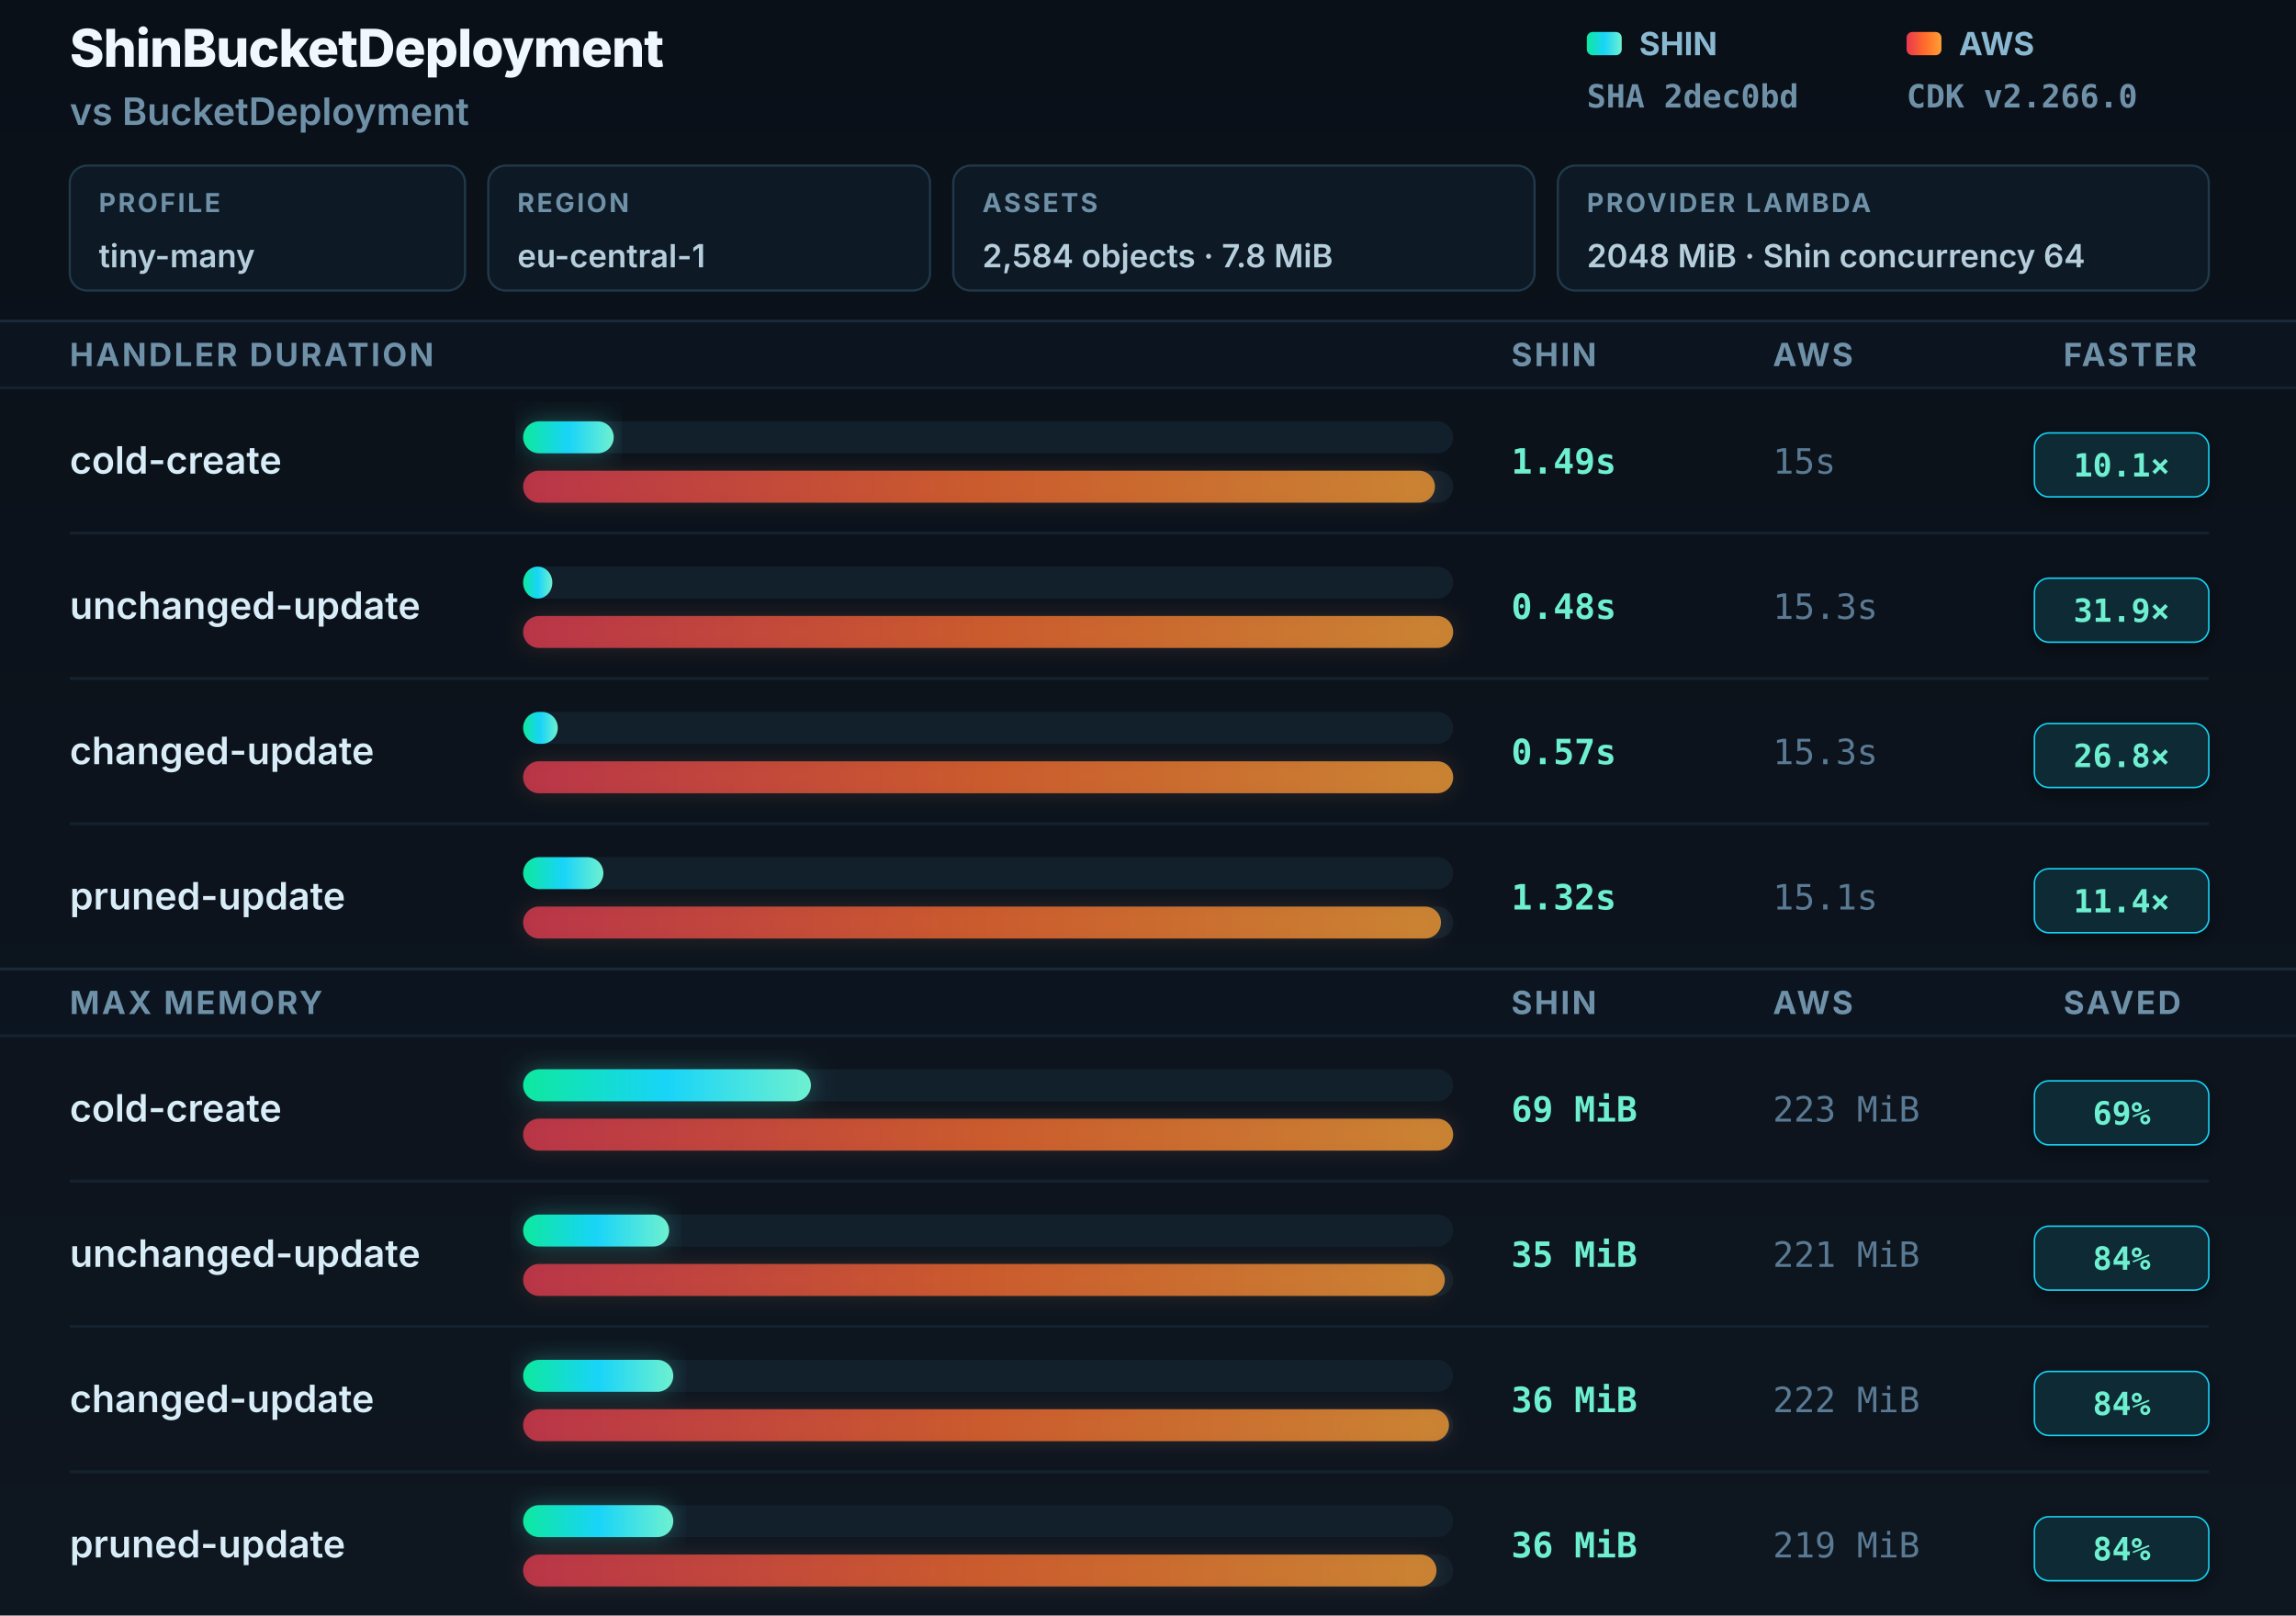
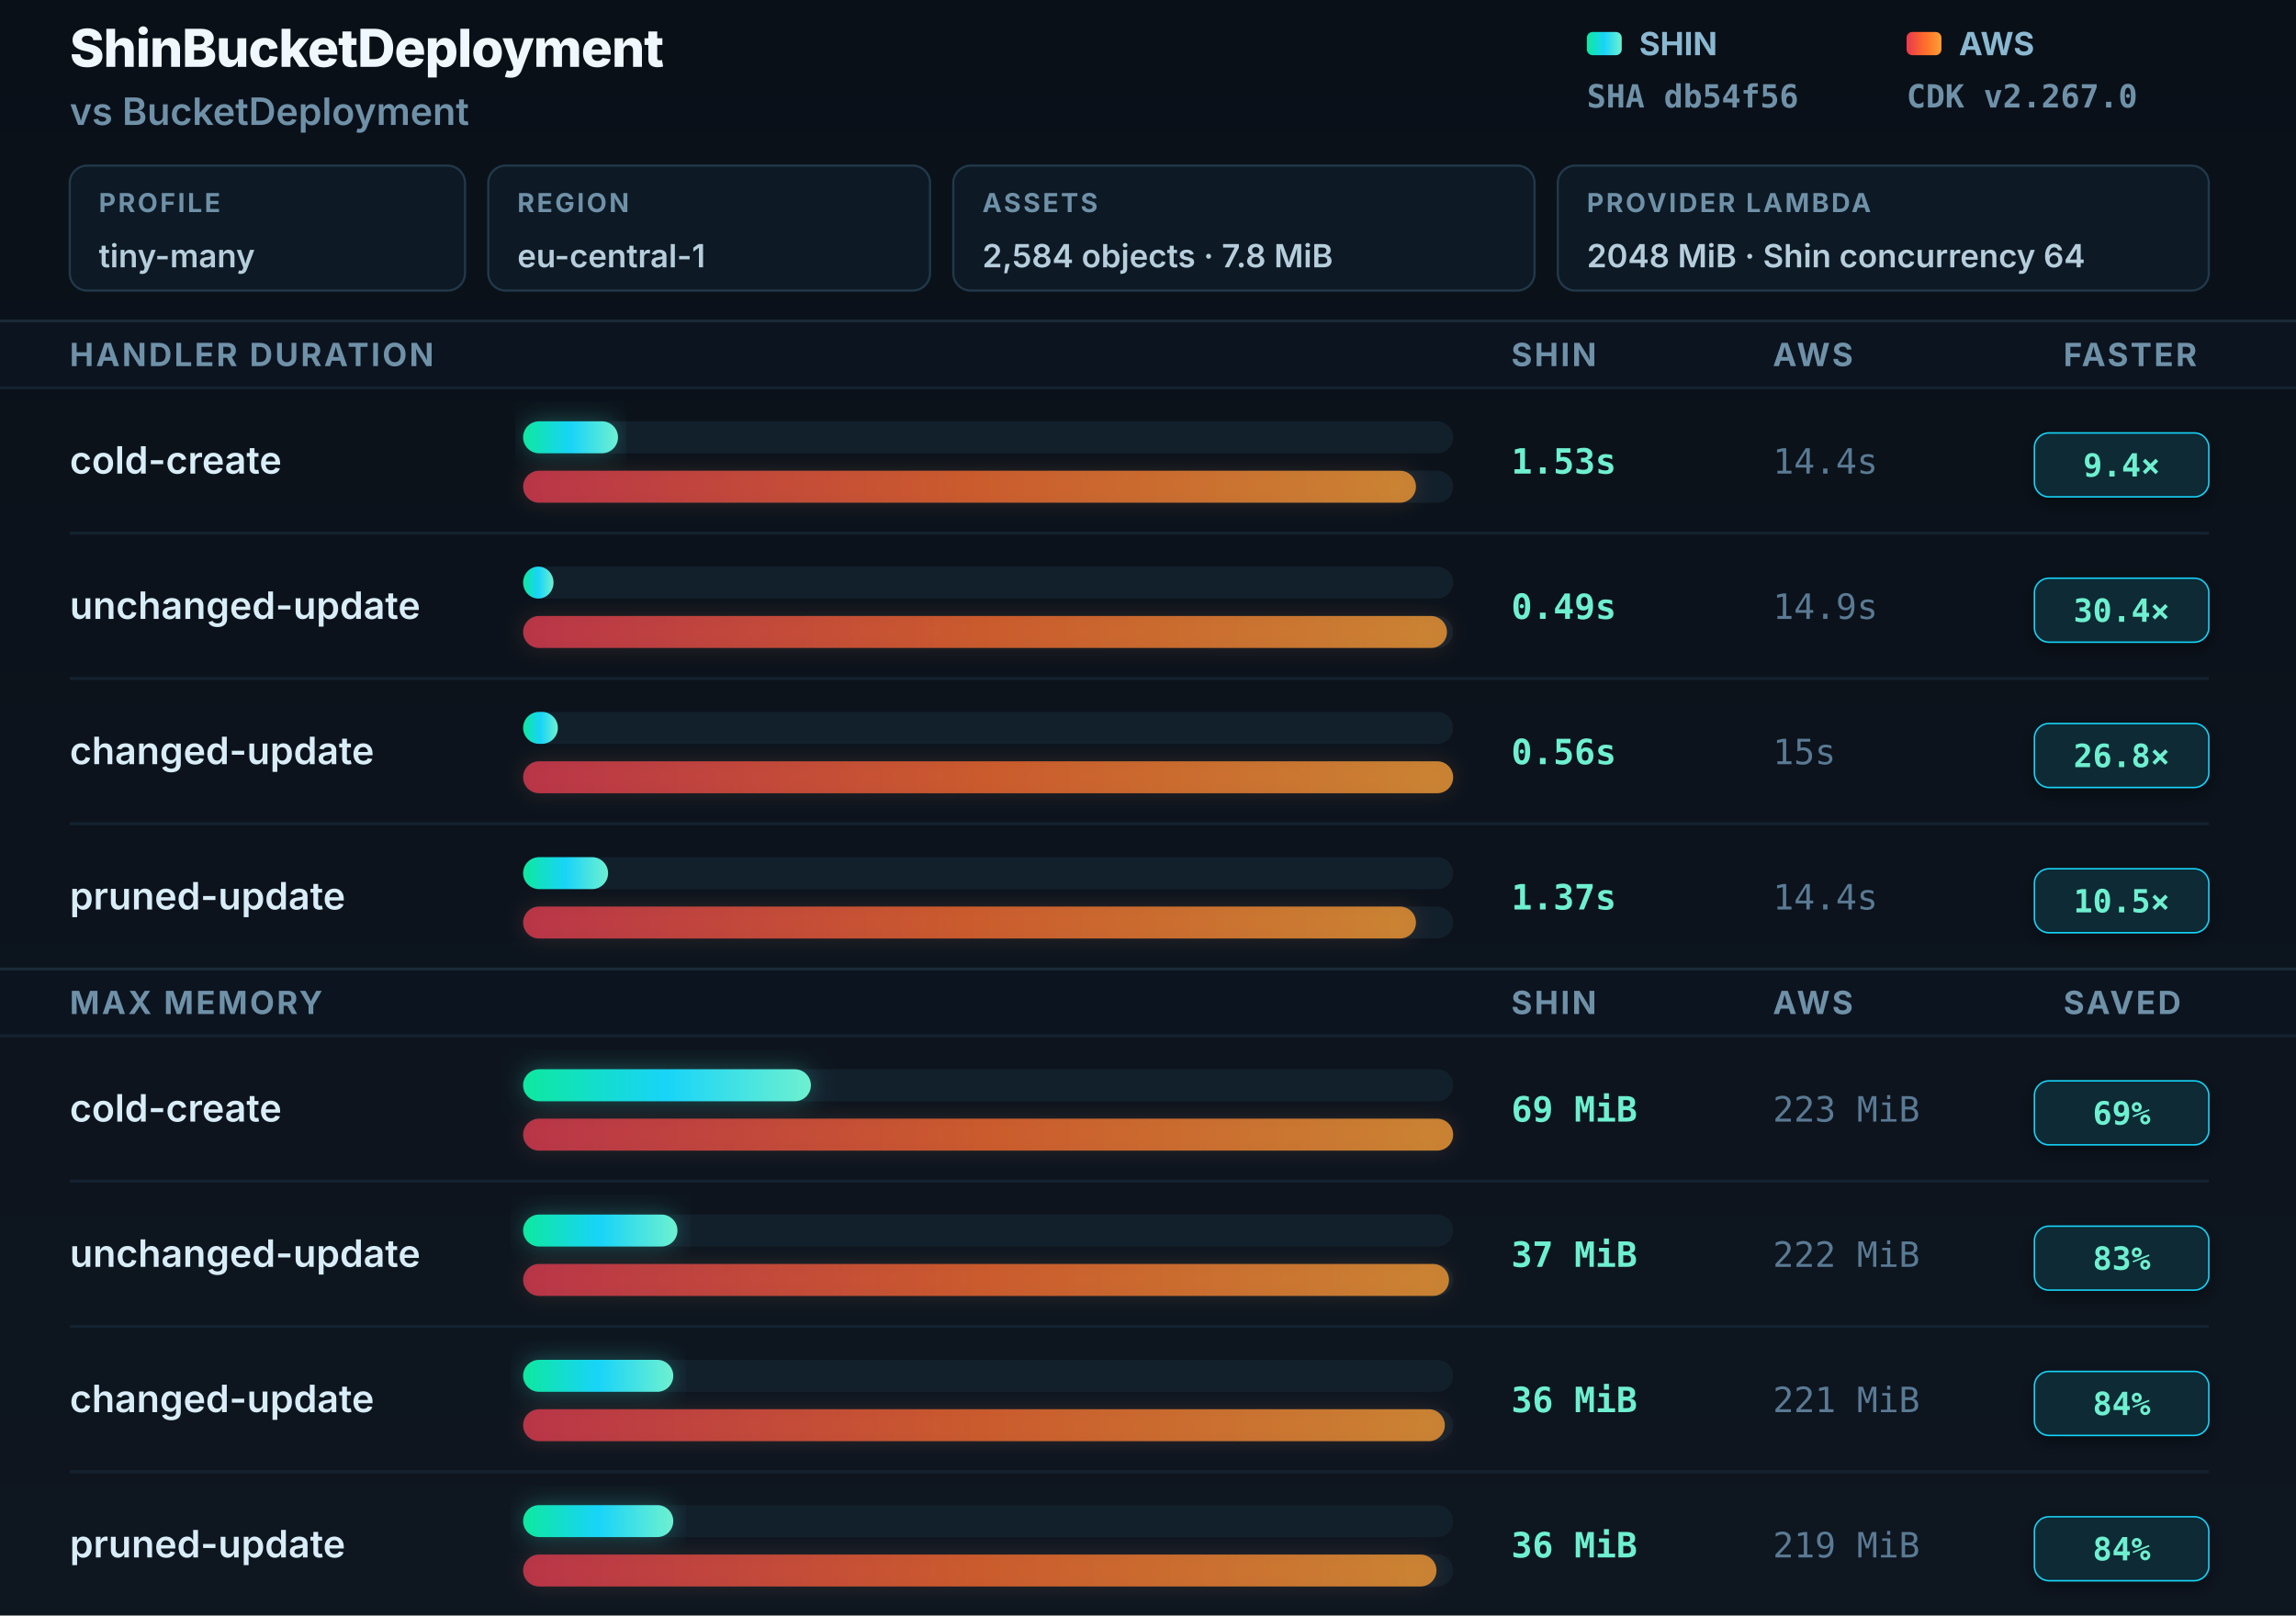
<svg xmlns="http://www.w3.org/2000/svg" width="790" height="556" viewBox="0 0 790 556" role="img" aria-labelledby="title desc">
  <defs>
    <linearGradient id="shin" x1="0" y1="0" x2="1" y2="0">
      <stop offset="0" stop-color="#0ee89e" />
      <stop offset="0.5" stop-color="#18d4f8" />
      <stop offset="1" stop-color="#6ef0d0" />
    </linearGradient>
    <linearGradient id="aws" x1="0" y1="0" x2="1" y2="0">
      <stop offset="0" stop-color="#e8384f" />
      <stop offset="0.5" stop-color="#ff6a2b" />
      <stop offset="1" stop-color="#ffa033" />
    </linearGradient>
    <linearGradient id="bgGrad" x1="0" y1="0" x2="0" y2="1">
      <stop offset="0" stop-color="#0a1018" />
      <stop offset="1" stop-color="#0e1620" />
    </linearGradient>
    <filter id="gS" x="-8%" y="-60%" width="116%" height="220%">
      <feGaussianBlur in="SourceGraphic" stdDeviation="4" />
      <feColorMatrix type="matrix" values="0 0 0 0 0.06 0 0 0 0 0.85 0 0 0 0 0.7 0 0 0 0.6 0" />
    </filter>
    <filter id="gA" x="-8%" y="-60%" width="116%" height="220%">
      <feGaussianBlur in="SourceGraphic" stdDeviation="3.5" />
      <feColorMatrix type="matrix" values="0 0 0 0 0.95 0 0 0 0 0.35 0 0 0 0 0.15 0 0 0 0.4 0" />
    </filter>
    <filter id="badgeShadow" x="-20%" y="-30%" width="140%" height="160%">
      <feDropShadow dx="0" dy="2" stdDeviation="3" flood-color="#000" flood-opacity="0.4" />
    </filter>
  </defs>
  <rect width="790" height="556" fill="url(#bgGrad)" />
  <text x="24" y="23" font-family="Inter, -apple-system, sans-serif" font-size="18" font-weight="800" fill="#f0f8ff" letter-spacing="-0.3">ShinBucketDeployment</text>
  <text x="24" y="43" font-family="Inter, -apple-system, sans-serif" font-size="13" font-weight="600" fill="#6f91a8">vs BucketDeployment</text>
  <rect x="24" y="57" width="136" height="43" rx="6" fill="#0d1924" stroke="#21394a" stroke-width="0.75" />
  <text x="34" y="73" font-family="Inter, -apple-system, sans-serif" font-size="9" font-weight="700" fill="#6f91a8" letter-spacing="0.8">PROFILE</text>
  <text x="34" y="92" font-family="Inter, -apple-system, sans-serif" font-size="11" font-weight="600" fill="#b6cedc">tiny-many</text>
  <rect x="168" y="57" width="152" height="43" rx="6" fill="#0d1924" stroke="#21394a" stroke-width="0.75" />
  <text x="178" y="73" font-family="Inter, -apple-system, sans-serif" font-size="9" font-weight="700" fill="#6f91a8" letter-spacing="0.8">REGION</text>
  <text x="178" y="92" font-family="Inter, -apple-system, sans-serif" font-size="11" font-weight="600" fill="#b6cedc">eu-central-1</text>
  <rect x="328" y="57" width="200" height="43" rx="6" fill="#0d1924" stroke="#21394a" stroke-width="0.75" />
  <text x="338" y="73" font-family="Inter, -apple-system, sans-serif" font-size="9" font-weight="700" fill="#6f91a8" letter-spacing="0.8">ASSETS</text>
  <text x="338" y="92" font-family="Inter, -apple-system, sans-serif" font-size="11" font-weight="600" fill="#b6cedc">2,584 objects · 7.8 MiB</text>
  <rect x="536" y="57" width="224" height="43" rx="6" fill="#0d1924" stroke="#21394a" stroke-width="0.75" />
  <text x="546" y="73" font-family="Inter, -apple-system, sans-serif" font-size="9" font-weight="700" fill="#6f91a8" letter-spacing="0.8">PROVIDER LAMBDA</text>
  <text x="546" y="92" font-family="Inter, -apple-system, sans-serif" font-size="11" font-weight="600" fill="#b6cedc">2048 MiB · Shin concurrency 64</text>
  <rect x="546" y="11" width="12" height="8" rx="2" fill="url(#shin)" />
  <text x="564" y="19" font-family="Inter, -apple-system, sans-serif" font-size="11" font-weight="700" fill="#8ab8d0">SHIN</text>
-   <text x="546" y="37" font-family="JetBrains Mono, monospace" font-size="11" font-weight="600" fill="#6f91a8">SHA 2dec0bd</text>
+   <text x="546" y="37" font-family="JetBrains Mono, monospace" font-size="11" font-weight="600" fill="#6f91a8">SHA db54f56</text>
  <rect x="656" y="11" width="12" height="8" rx="2" fill="url(#aws)" />
  <text x="674" y="19" font-family="Inter, -apple-system, sans-serif" font-size="11" font-weight="700" fill="#8ab8d0">AWS</text>
-   <text x="656" y="37" font-family="JetBrains Mono, monospace" font-size="11" font-weight="600" fill="#6f91a8">CDK v2.266.0</text>
+   <text x="656" y="37" font-family="JetBrains Mono, monospace" font-size="11" font-weight="600" fill="#6f91a8">CDK v2.267.0</text>
  <rect x="0" y="110" width="790" height="1" fill="#1a2a38" />
  <rect y="111" width="790" height="22" fill="#0c1420" />
  <text x="24" y="126" font-family="Inter, -apple-system, sans-serif" font-size="11" font-weight="700" fill="#6f91a8" letter-spacing="0.8">HANDLER DURATION</text>
  <text x="520" y="126" font-family="Inter, -apple-system, sans-serif" font-size="11" font-weight="700" fill="#6f91a8" letter-spacing="0.8">SHIN</text>
  <text x="610" y="126" font-family="Inter, -apple-system, sans-serif" font-size="11" font-weight="700" fill="#6f91a8" letter-spacing="0.8">AWS</text>
  <text x="710" y="126" font-family="Inter, -apple-system, sans-serif" font-size="11" font-weight="700" fill="#6f91a8" letter-spacing="0.8">FASTER</text>
  <rect x="0" y="133" width="790" height="1" fill="#142230" />
  <text x="24" y="163" font-family="Inter, -apple-system, sans-serif" font-size="13" font-weight="600" fill="#d8edf8">cold-create</text>
  <rect x="180" y="145" width="320" height="11" rx="5.5" fill="#12202c" />
-   <rect x="180" y="145" width="31.163" height="11" rx="5.5" fill="url(#shin)" filter="url(#gS)" opacity="0.5" />
-   <rect x="180" y="145" width="31.163" height="11" rx="5.5" fill="url(#shin)" />
+   <rect x="180" y="145" width="32.64" height="11" rx="5.5" fill="url(#shin)" filter="url(#gS)" opacity="0.5" />
+   <rect x="180" y="145" width="32.64" height="11" rx="5.5" fill="url(#shin)" />
  <rect x="180" y="162" width="320" height="11" rx="5.5" fill="#12202c" />
-   <rect x="180" y="162" width="313.725" height="11" rx="5.5" fill="url(#aws)" filter="url(#gA)" opacity="0.35" />
-   <rect x="180" y="162" width="313.725" height="11" rx="5.5" fill="url(#aws)" opacity="0.75" />
-   <text x="520" y="163" font-family="JetBrains Mono, monospace" font-size="12" font-weight="700" fill="#6ef0d0">1.49s</text>
-   <text x="610" y="163" font-family="JetBrains Mono, monospace" font-size="12" font-weight="400" fill="#5a7a94">15s</text>
+   <rect x="180" y="162" width="307.2" height="11" rx="5.5" fill="url(#aws)" filter="url(#gA)" opacity="0.35" />
+   <rect x="180" y="162" width="307.2" height="11" rx="5.5" fill="url(#aws)" opacity="0.75" />
+   <text x="520" y="163" font-family="JetBrains Mono, monospace" font-size="12" font-weight="700" fill="#6ef0d0">1.53s</text>
+   <text x="610" y="163" font-family="JetBrains Mono, monospace" font-size="12" font-weight="400" fill="#5a7a94">14.4s</text>
  <rect x="700" y="149" width="60" height="22" rx="5" fill="#082b35" stroke="#18d4f8" stroke-width="0.5" filter="url(#badgeShadow)" />
-   <text x="730" y="164" text-anchor="middle" font-family="JetBrains Mono, monospace" font-size="11" font-weight="800" fill="#6ef0d0">10.1×</text>
+   <text x="730" y="164" text-anchor="middle" font-family="JetBrains Mono, monospace" font-size="11" font-weight="800" fill="#6ef0d0">9.4×</text>
  <rect x="24" y="183" width="736" height="1" fill="#142230" />
  <text x="24" y="213" font-family="Inter, -apple-system, sans-serif" font-size="13" font-weight="600" fill="#d8edf8">unchanged-update</text>
  <rect x="180" y="195" width="320" height="11" rx="5.5" fill="#12202c" />
-   <rect x="180" y="195" width="10.039" height="11" rx="5.5" fill="url(#shin)" />
+   <rect x="180" y="195" width="10.453" height="11" rx="5.5" fill="url(#shin)" />
  <rect x="180" y="212" width="320" height="11" rx="5.5" fill="#12202c" />
-   <rect x="180" y="212" width="320" height="11" rx="5.5" fill="url(#aws)" filter="url(#gA)" opacity="0.35" />
-   <rect x="180" y="212" width="320" height="11" rx="5.5" fill="url(#aws)" opacity="0.75" />
-   <text x="520" y="213" font-family="JetBrains Mono, monospace" font-size="12" font-weight="700" fill="#6ef0d0">0.48s</text>
-   <text x="610" y="213" font-family="JetBrains Mono, monospace" font-size="12" font-weight="400" fill="#5a7a94">15.3s</text>
+   <rect x="180" y="212" width="317.867" height="11" rx="5.5" fill="url(#aws)" filter="url(#gA)" opacity="0.35" />
+   <rect x="180" y="212" width="317.867" height="11" rx="5.5" fill="url(#aws)" opacity="0.75" />
+   <text x="520" y="213" font-family="JetBrains Mono, monospace" font-size="12" font-weight="700" fill="#6ef0d0">0.49s</text>
+   <text x="610" y="213" font-family="JetBrains Mono, monospace" font-size="12" font-weight="400" fill="#5a7a94">14.9s</text>
  <rect x="700" y="199" width="60" height="22" rx="5" fill="#082b35" stroke="#18d4f8" stroke-width="0.5" filter="url(#badgeShadow)" />
-   <text x="730" y="214" text-anchor="middle" font-family="JetBrains Mono, monospace" font-size="11" font-weight="800" fill="#6ef0d0">31.9×</text>
+   <text x="730" y="214" text-anchor="middle" font-family="JetBrains Mono, monospace" font-size="11" font-weight="800" fill="#6ef0d0">30.4×</text>
  <rect x="24" y="233" width="736" height="1" fill="#142230" />
  <text x="24" y="263" font-family="Inter, -apple-system, sans-serif" font-size="13" font-weight="600" fill="#d8edf8">changed-update</text>
  <rect x="180" y="245" width="320" height="11" rx="5.5" fill="#12202c" />
-   <rect x="180" y="245" width="11.922" height="11" rx="5.5" fill="url(#shin)" />
+   <rect x="180" y="245" width="11.947" height="11" rx="5.5" fill="url(#shin)" />
  <rect x="180" y="262" width="320" height="11" rx="5.5" fill="#12202c" />
  <rect x="180" y="262" width="320" height="11" rx="5.5" fill="url(#aws)" filter="url(#gA)" opacity="0.35" />
  <rect x="180" y="262" width="320" height="11" rx="5.5" fill="url(#aws)" opacity="0.75" />
-   <text x="520" y="263" font-family="JetBrains Mono, monospace" font-size="12" font-weight="700" fill="#6ef0d0">0.57s</text>
-   <text x="610" y="263" font-family="JetBrains Mono, monospace" font-size="12" font-weight="400" fill="#5a7a94">15.3s</text>
+   <text x="520" y="263" font-family="JetBrains Mono, monospace" font-size="12" font-weight="700" fill="#6ef0d0">0.56s</text>
+   <text x="610" y="263" font-family="JetBrains Mono, monospace" font-size="12" font-weight="400" fill="#5a7a94">15s</text>
  <rect x="700" y="249" width="60" height="22" rx="5" fill="#082b35" stroke="#18d4f8" stroke-width="0.5" filter="url(#badgeShadow)" />
  <text x="730" y="264" text-anchor="middle" font-family="JetBrains Mono, monospace" font-size="11" font-weight="800" fill="#6ef0d0">26.8×</text>
  <rect x="24" y="283" width="736" height="1" fill="#142230" />
  <text x="24" y="313" font-family="Inter, -apple-system, sans-serif" font-size="13" font-weight="600" fill="#d8edf8">pruned-update</text>
  <rect x="180" y="295" width="320" height="11" rx="5.5" fill="#12202c" />
-   <rect x="180" y="295" width="27.608" height="11" rx="5.5" fill="url(#shin)" />
+   <rect x="180" y="295" width="29.227" height="11" rx="5.5" fill="url(#shin)" />
  <rect x="180" y="312" width="320" height="11" rx="5.5" fill="#12202c" />
-   <rect x="180" y="312" width="315.817" height="11" rx="5.5" fill="url(#aws)" filter="url(#gA)" opacity="0.35" />
-   <rect x="180" y="312" width="315.817" height="11" rx="5.5" fill="url(#aws)" opacity="0.75" />
-   <text x="520" y="313" font-family="JetBrains Mono, monospace" font-size="12" font-weight="700" fill="#6ef0d0">1.32s</text>
-   <text x="610" y="313" font-family="JetBrains Mono, monospace" font-size="12" font-weight="400" fill="#5a7a94">15.1s</text>
+   <rect x="180" y="312" width="307.2" height="11" rx="5.5" fill="url(#aws)" filter="url(#gA)" opacity="0.35" />
+   <rect x="180" y="312" width="307.2" height="11" rx="5.5" fill="url(#aws)" opacity="0.75" />
+   <text x="520" y="313" font-family="JetBrains Mono, monospace" font-size="12" font-weight="700" fill="#6ef0d0">1.37s</text>
+   <text x="610" y="313" font-family="JetBrains Mono, monospace" font-size="12" font-weight="400" fill="#5a7a94">14.4s</text>
  <rect x="700" y="299" width="60" height="22" rx="5" fill="#082b35" stroke="#18d4f8" stroke-width="0.5" filter="url(#badgeShadow)" />
-   <text x="730" y="314" text-anchor="middle" font-family="JetBrains Mono, monospace" font-size="11" font-weight="800" fill="#6ef0d0">11.4×</text>
+   <text x="730" y="314" text-anchor="middle" font-family="JetBrains Mono, monospace" font-size="11" font-weight="800" fill="#6ef0d0">10.5×</text>
  <rect x="0" y="333" width="790" height="1" fill="#1a2a38" />
  <rect y="334" width="790" height="22" fill="#0c1420" />
  <text x="24" y="349" font-family="Inter, -apple-system, sans-serif" font-size="11" font-weight="700" fill="#6f91a8" letter-spacing="0.8">MAX MEMORY</text>
  <text x="520" y="349" font-family="Inter, -apple-system, sans-serif" font-size="11" font-weight="700" fill="#6f91a8" letter-spacing="0.8">SHIN</text>
  <text x="610" y="349" font-family="Inter, -apple-system, sans-serif" font-size="11" font-weight="700" fill="#6f91a8" letter-spacing="0.8">AWS</text>
  <text x="710" y="349" font-family="Inter, -apple-system, sans-serif" font-size="11" font-weight="700" fill="#6f91a8" letter-spacing="0.8">SAVED</text>
  <rect x="0" y="356" width="790" height="1" fill="#142230" />
  <text x="24" y="386" font-family="Inter, -apple-system, sans-serif" font-size="13" font-weight="600" fill="#d8edf8">cold-create</text>
  <rect x="180" y="368" width="320" height="11" rx="5.5" fill="#12202c" />
  <rect x="180" y="368" width="99.013" height="11" rx="5.5" fill="url(#shin)" filter="url(#gS)" opacity="0.5" />
  <rect x="180" y="368" width="99.013" height="11" rx="5.5" fill="url(#shin)" />
  <rect x="180" y="385" width="320" height="11" rx="5.5" fill="#12202c" />
  <rect x="180" y="385" width="320" height="11" rx="5.5" fill="url(#aws)" filter="url(#gA)" opacity="0.35" />
  <rect x="180" y="385" width="320" height="11" rx="5.5" fill="url(#aws)" opacity="0.75" />
  <text x="520" y="386" font-family="JetBrains Mono, monospace" font-size="12" font-weight="700" fill="#6ef0d0">69 MiB</text>
  <text x="610" y="386" font-family="JetBrains Mono, monospace" font-size="12" font-weight="400" fill="#5a7a94">223 MiB</text>
  <rect x="700" y="372" width="60" height="22" rx="5" fill="#082b35" stroke="#18d4f8" stroke-width="0.5" filter="url(#badgeShadow)" />
  <text x="730" y="387" text-anchor="middle" font-family="JetBrains Mono, monospace" font-size="11" font-weight="800" fill="#6ef0d0">69%</text>
  <rect x="24" y="406" width="736" height="1" fill="#142230" />
  <text x="24" y="436" font-family="Inter, -apple-system, sans-serif" font-size="13" font-weight="600" fill="#d8edf8">unchanged-update</text>
  <rect x="180" y="418" width="320" height="11" rx="5.5" fill="#12202c" />
-   <rect x="180" y="418" width="50.224" height="11" rx="5.5" fill="url(#shin)" filter="url(#gS)" opacity="0.5" />
-   <rect x="180" y="418" width="50.224" height="11" rx="5.5" fill="url(#shin)" />
+   <rect x="180" y="418" width="53.094" height="11" rx="5.5" fill="url(#shin)" filter="url(#gS)" opacity="0.5" />
+   <rect x="180" y="418" width="53.094" height="11" rx="5.5" fill="url(#shin)" />
  <rect x="180" y="435" width="320" height="11" rx="5.5" fill="#12202c" />
-   <rect x="180" y="435" width="317.13" height="11" rx="5.5" fill="url(#aws)" filter="url(#gA)" opacity="0.35" />
-   <rect x="180" y="435" width="317.13" height="11" rx="5.5" fill="url(#aws)" opacity="0.75" />
-   <text x="520" y="436" font-family="JetBrains Mono, monospace" font-size="12" font-weight="700" fill="#6ef0d0">35 MiB</text>
-   <text x="610" y="436" font-family="JetBrains Mono, monospace" font-size="12" font-weight="400" fill="#5a7a94">221 MiB</text>
+   <rect x="180" y="435" width="318.565" height="11" rx="5.5" fill="url(#aws)" filter="url(#gA)" opacity="0.35" />
+   <rect x="180" y="435" width="318.565" height="11" rx="5.5" fill="url(#aws)" opacity="0.75" />
+   <text x="520" y="436" font-family="JetBrains Mono, monospace" font-size="12" font-weight="700" fill="#6ef0d0">37 MiB</text>
+   <text x="610" y="436" font-family="JetBrains Mono, monospace" font-size="12" font-weight="400" fill="#5a7a94">222 MiB</text>
  <rect x="700" y="422" width="60" height="22" rx="5" fill="#082b35" stroke="#18d4f8" stroke-width="0.5" filter="url(#badgeShadow)" />
-   <text x="730" y="437" text-anchor="middle" font-family="JetBrains Mono, monospace" font-size="11" font-weight="800" fill="#6ef0d0">84%</text>
+   <text x="730" y="437" text-anchor="middle" font-family="JetBrains Mono, monospace" font-size="11" font-weight="800" fill="#6ef0d0">83%</text>
  <rect x="24" y="456" width="736" height="1" fill="#142230" />
  <text x="24" y="486" font-family="Inter, -apple-system, sans-serif" font-size="13" font-weight="600" fill="#d8edf8">changed-update</text>
  <rect x="180" y="468" width="320" height="11" rx="5.5" fill="#12202c" />
  <rect x="180" y="468" width="51.659" height="11" rx="5.5" fill="url(#shin)" filter="url(#gS)" opacity="0.5" />
  <rect x="180" y="468" width="51.659" height="11" rx="5.5" fill="url(#shin)" />
  <rect x="180" y="485" width="320" height="11" rx="5.5" fill="#12202c" />
-   <rect x="180" y="485" width="318.565" height="11" rx="5.5" fill="url(#aws)" filter="url(#gA)" opacity="0.35" />
-   <rect x="180" y="485" width="318.565" height="11" rx="5.5" fill="url(#aws)" opacity="0.75" />
+   <rect x="180" y="485" width="317.13" height="11" rx="5.5" fill="url(#aws)" filter="url(#gA)" opacity="0.35" />
+   <rect x="180" y="485" width="317.13" height="11" rx="5.5" fill="url(#aws)" opacity="0.75" />
  <text x="520" y="486" font-family="JetBrains Mono, monospace" font-size="12" font-weight="700" fill="#6ef0d0">36 MiB</text>
-   <text x="610" y="486" font-family="JetBrains Mono, monospace" font-size="12" font-weight="400" fill="#5a7a94">222 MiB</text>
+   <text x="610" y="486" font-family="JetBrains Mono, monospace" font-size="12" font-weight="400" fill="#5a7a94">221 MiB</text>
  <rect x="700" y="472" width="60" height="22" rx="5" fill="#082b35" stroke="#18d4f8" stroke-width="0.5" filter="url(#badgeShadow)" />
  <text x="730" y="487" text-anchor="middle" font-family="JetBrains Mono, monospace" font-size="11" font-weight="800" fill="#6ef0d0">84%</text>
  <rect x="24" y="506" width="736" height="1" fill="#142230" />
  <text x="24" y="536" font-family="Inter, -apple-system, sans-serif" font-size="13" font-weight="600" fill="#d8edf8">pruned-update</text>
  <rect x="180" y="518" width="320" height="11" rx="5.5" fill="#12202c" />
  <rect x="180" y="518" width="51.659" height="11" rx="5.5" fill="url(#shin)" filter="url(#gS)" opacity="0.5" />
  <rect x="180" y="518" width="51.659" height="11" rx="5.5" fill="url(#shin)" />
  <rect x="180" y="535" width="320" height="11" rx="5.5" fill="#12202c" />
  <rect x="180" y="535" width="314.26" height="11" rx="5.5" fill="url(#aws)" filter="url(#gA)" opacity="0.35" />
  <rect x="180" y="535" width="314.26" height="11" rx="5.5" fill="url(#aws)" opacity="0.75" />
  <text x="520" y="536" font-family="JetBrains Mono, monospace" font-size="12" font-weight="700" fill="#6ef0d0">36 MiB</text>
  <text x="610" y="536" font-family="JetBrains Mono, monospace" font-size="12" font-weight="400" fill="#5a7a94">219 MiB</text>
  <rect x="700" y="522" width="60" height="22" rx="5" fill="#082b35" stroke="#18d4f8" stroke-width="0.5" filter="url(#badgeShadow)" />
  <text x="730" y="537" text-anchor="middle" font-family="JetBrains Mono, monospace" font-size="11" font-weight="800" fill="#6ef0d0">84%</text>
</svg>
